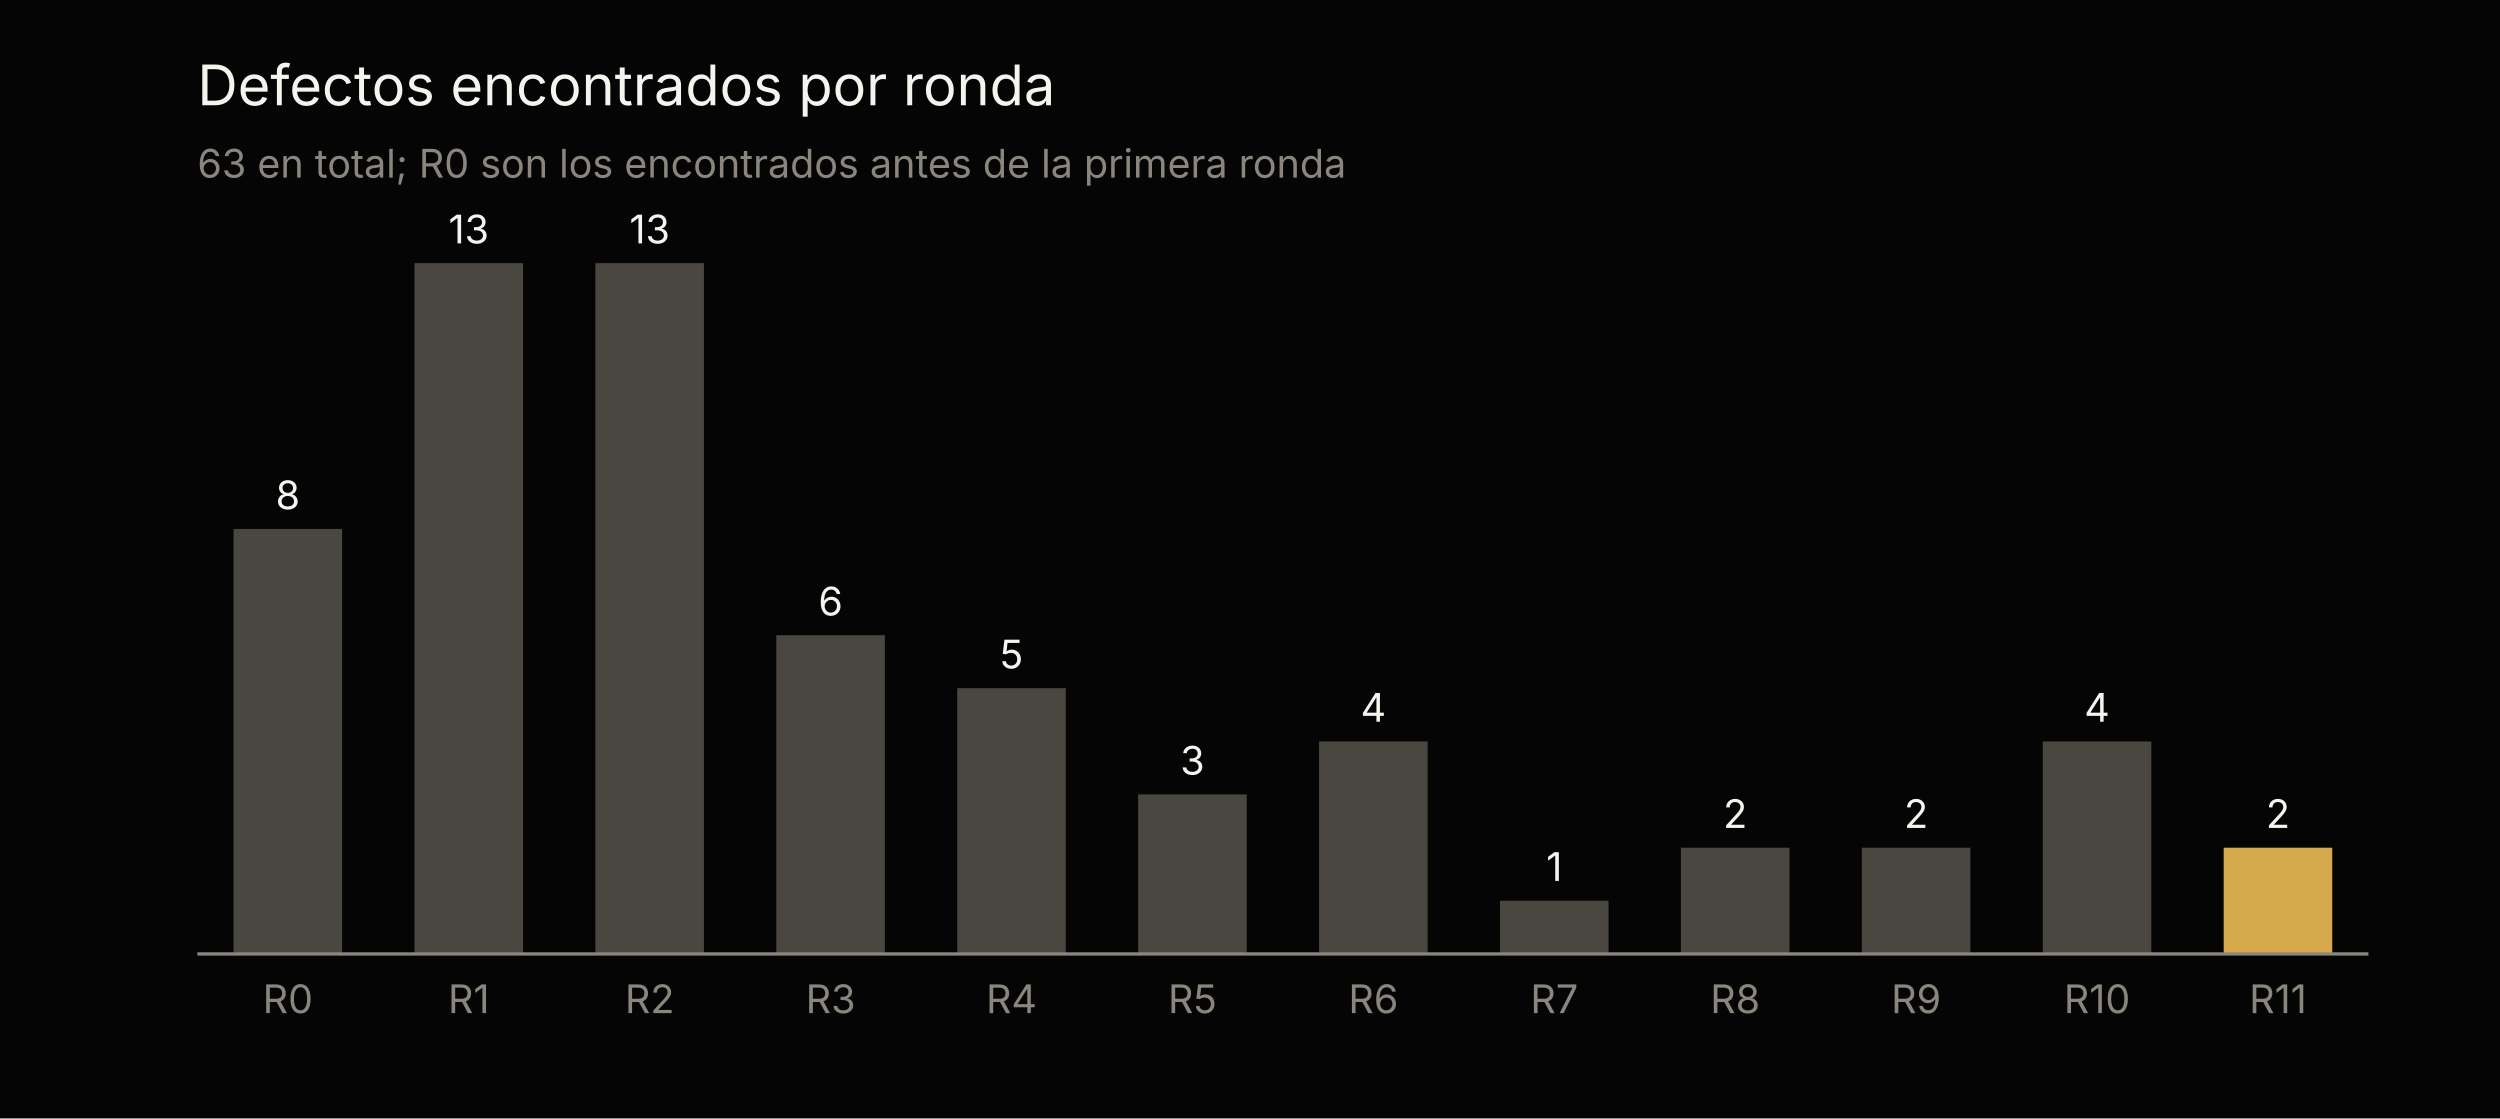
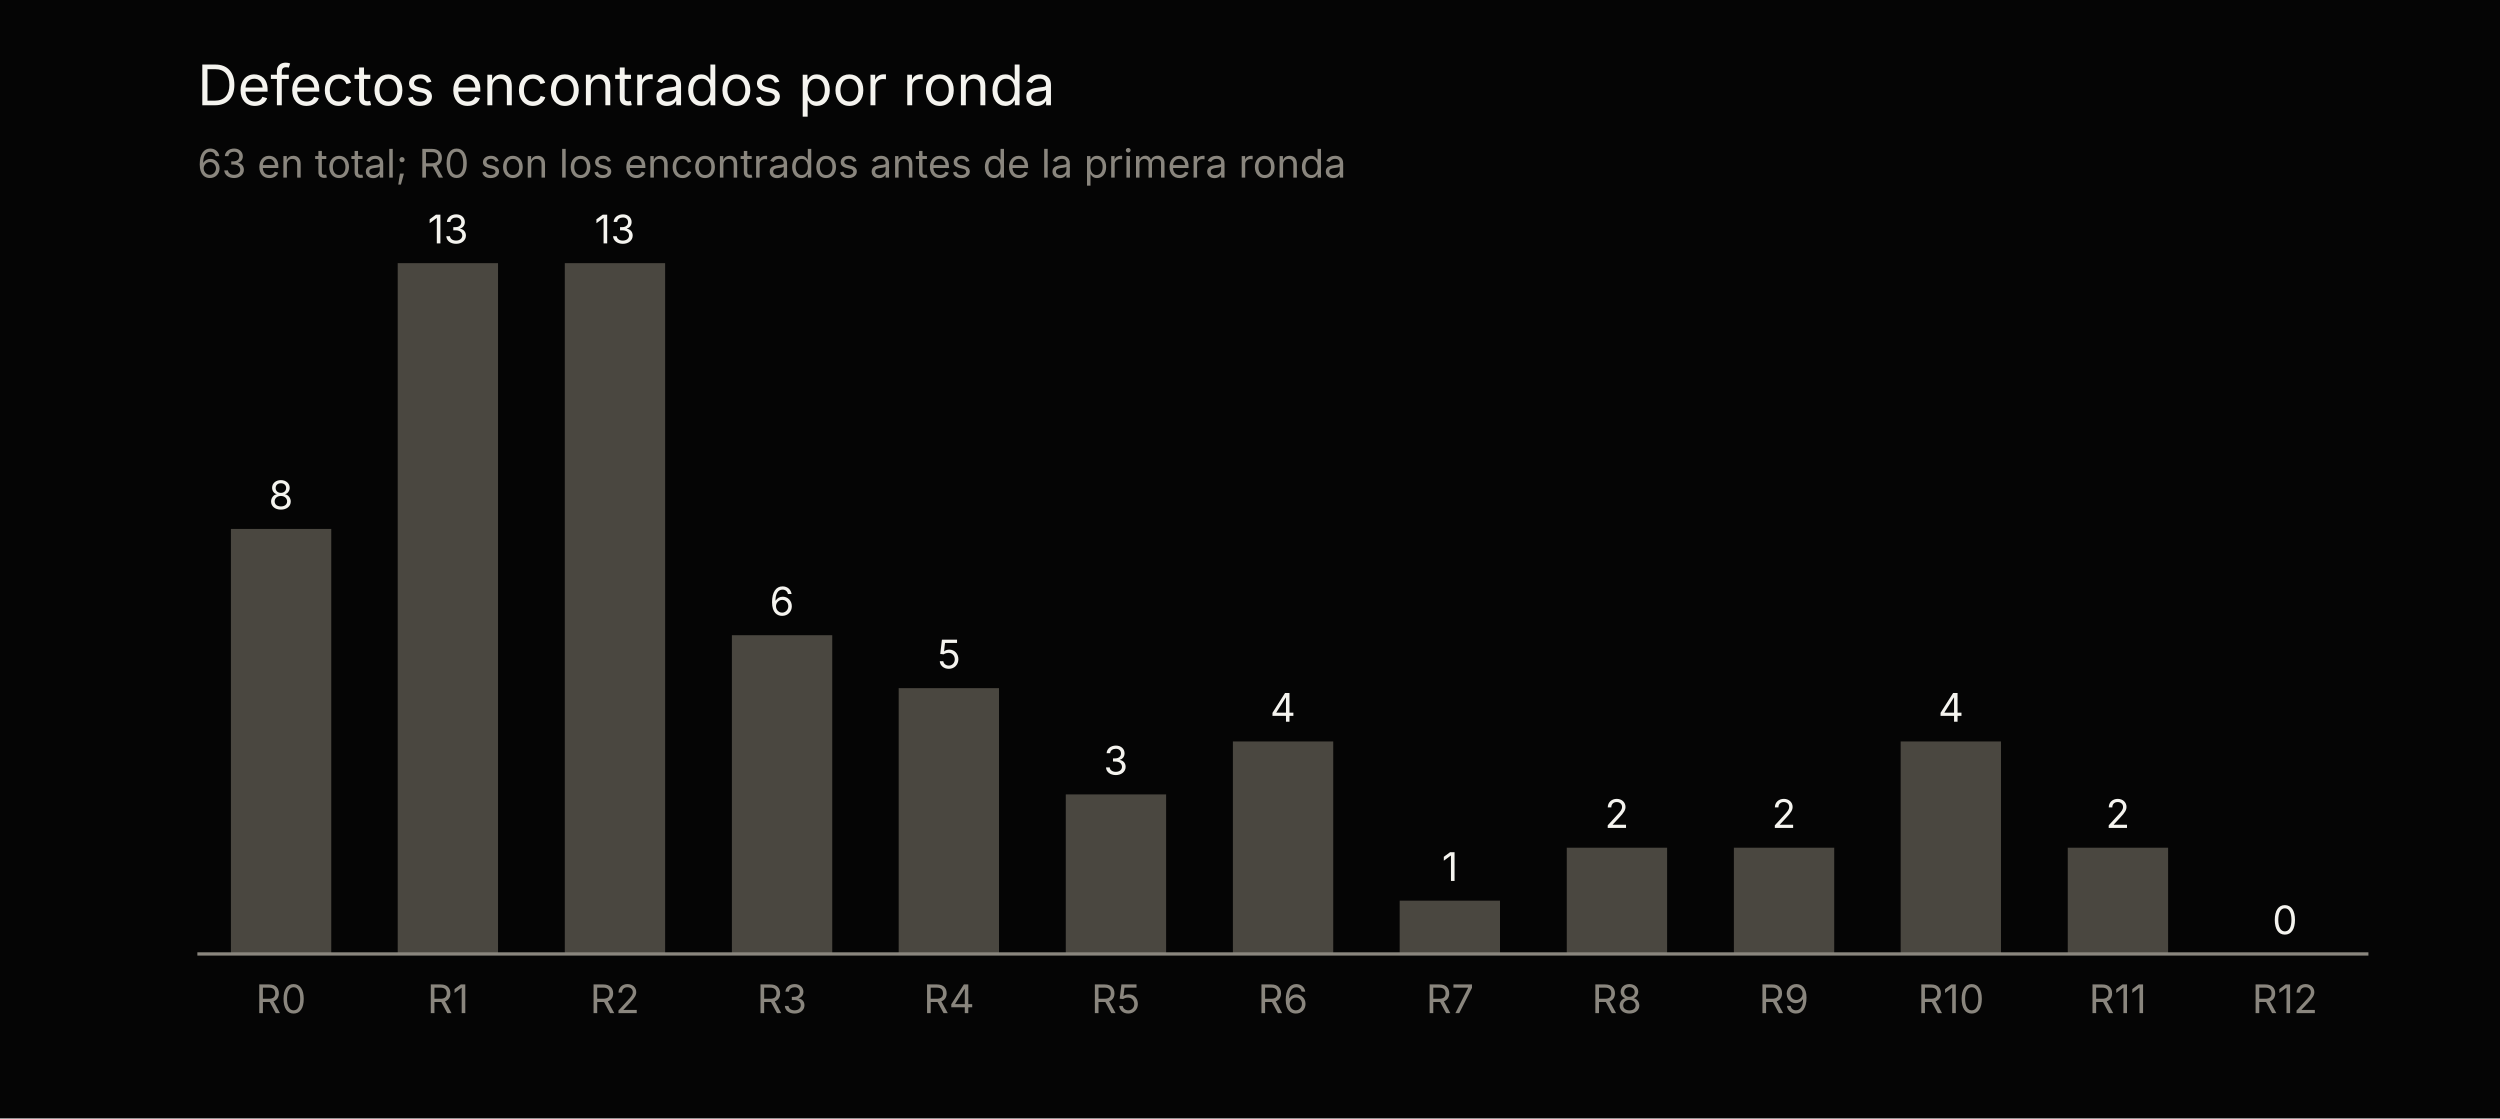
<svg xmlns="http://www.w3.org/2000/svg" viewBox="0 0 760 340" font-family="Inter, Arial, sans-serif" font-size="12">
  <rect width="760" height="340" fill="#050505" />
  <text x="60" y="32" font-size="17" fill="#f5f4ef">Defectos encontrados por ronda</text>
  <text x="60" y="54" fill="#8a867e">63 en total; R0 son los encontrados antes de la primera ronda</text>
-   <rect x="71.0" y="160.8" width="33.0" height="129.2" fill="#4a4740" />
-   <text x="87.5" y="154.8" text-anchor="middle" fill="#f5f4ef">8</text>
-   <text x="87.5" y="308" text-anchor="middle" fill="#8a867e">R0</text>
-   <rect x="126.0" y="80.0" width="33.0" height="210.0" fill="#4a4740" />
-   <text x="142.5" y="74.0" text-anchor="middle" fill="#f5f4ef">13</text>
-   <text x="142.5" y="308" text-anchor="middle" fill="#8a867e">R1</text>
-   <rect x="181.0" y="80.0" width="33.0" height="210.0" fill="#4a4740" />
-   <text x="197.5" y="74.0" text-anchor="middle" fill="#f5f4ef">13</text>
-   <text x="197.5" y="308" text-anchor="middle" fill="#8a867e">R2</text>
-   <rect x="236.0" y="193.1" width="33.0" height="96.9" fill="#4a4740" />
-   <text x="252.5" y="187.1" text-anchor="middle" fill="#f5f4ef">6</text>
-   <text x="252.5" y="308" text-anchor="middle" fill="#8a867e">R3</text>
-   <rect x="291.0" y="209.2" width="33.0" height="80.8" fill="#4a4740" />
-   <text x="307.5" y="203.2" text-anchor="middle" fill="#f5f4ef">5</text>
-   <text x="307.5" y="308" text-anchor="middle" fill="#8a867e">R4</text>
-   <rect x="346.0" y="241.5" width="33.0" height="48.5" fill="#4a4740" />
-   <text x="362.5" y="235.5" text-anchor="middle" fill="#f5f4ef">3</text>
-   <text x="362.5" y="308" text-anchor="middle" fill="#8a867e">R5</text>
-   <rect x="401.0" y="225.4" width="33.0" height="64.6" fill="#4a4740" />
-   <text x="417.5" y="219.4" text-anchor="middle" fill="#f5f4ef">4</text>
-   <text x="417.5" y="308" text-anchor="middle" fill="#8a867e">R6</text>
-   <rect x="456.0" y="273.8" width="33.0" height="16.2" fill="#4a4740" />
-   <text x="472.5" y="267.8" text-anchor="middle" fill="#f5f4ef">1</text>
-   <text x="472.5" y="308" text-anchor="middle" fill="#8a867e">R7</text>
-   <rect x="511.0" y="257.7" width="33.0" height="32.3" fill="#4a4740" />
-   <text x="527.5" y="251.7" text-anchor="middle" fill="#f5f4ef">2</text>
-   <text x="527.5" y="308" text-anchor="middle" fill="#8a867e">R8</text>
-   <rect x="566.0" y="257.7" width="33.0" height="32.3" fill="#4a4740" />
-   <text x="582.5" y="251.7" text-anchor="middle" fill="#f5f4ef">2</text>
-   <text x="582.5" y="308" text-anchor="middle" fill="#8a867e">R9</text>
-   <rect x="621.0" y="225.4" width="33.0" height="64.6" fill="#4a4740" />
-   <text x="637.5" y="219.4" text-anchor="middle" fill="#f5f4ef">4</text>
-   <text x="637.5" y="308" text-anchor="middle" fill="#8a867e">R10</text>
-   <rect x="676.0" y="257.7" width="33.0" height="32.3" fill="#d5a84b" />
-   <text x="692.5" y="251.7" text-anchor="middle" fill="#f5f4ef">2</text>
-   <text x="692.5" y="308" text-anchor="middle" fill="#8a867e">R11</text>
+   <rect x="70.2" y="160.8" width="30.5" height="129.2" fill="#4a4740" />
+   <text x="85.4" y="154.8" text-anchor="middle" fill="#f5f4ef">8</text>
+   <text x="85.4" y="308" text-anchor="middle" fill="#8a867e">R0</text>
+   <rect x="120.9" y="80.0" width="30.5" height="210.0" fill="#4a4740" />
+   <text x="136.2" y="74.0" text-anchor="middle" fill="#f5f4ef">13</text>
+   <text x="136.2" y="308" text-anchor="middle" fill="#8a867e">R1</text>
+   <rect x="171.7" y="80.0" width="30.5" height="210.0" fill="#4a4740" />
+   <text x="186.9" y="74.0" text-anchor="middle" fill="#f5f4ef">13</text>
+   <text x="186.9" y="308" text-anchor="middle" fill="#8a867e">R2</text>
+   <rect x="222.5" y="193.1" width="30.5" height="96.9" fill="#4a4740" />
+   <text x="237.7" y="187.1" text-anchor="middle" fill="#f5f4ef">6</text>
+   <text x="237.7" y="308" text-anchor="middle" fill="#8a867e">R3</text>
+   <rect x="273.2" y="209.2" width="30.5" height="80.8" fill="#4a4740" />
+   <text x="288.5" y="203.2" text-anchor="middle" fill="#f5f4ef">5</text>
+   <text x="288.5" y="308" text-anchor="middle" fill="#8a867e">R4</text>
+   <rect x="324.0" y="241.5" width="30.5" height="48.5" fill="#4a4740" />
+   <text x="339.2" y="235.5" text-anchor="middle" fill="#f5f4ef">3</text>
+   <text x="339.2" y="308" text-anchor="middle" fill="#8a867e">R5</text>
+   <rect x="374.8" y="225.4" width="30.5" height="64.6" fill="#4a4740" />
+   <text x="390.0" y="219.4" text-anchor="middle" fill="#f5f4ef">4</text>
+   <text x="390.0" y="308" text-anchor="middle" fill="#8a867e">R6</text>
+   <rect x="425.5" y="273.8" width="30.5" height="16.2" fill="#4a4740" />
+   <text x="440.8" y="267.8" text-anchor="middle" fill="#f5f4ef">1</text>
+   <text x="440.8" y="308" text-anchor="middle" fill="#8a867e">R7</text>
+   <rect x="476.3" y="257.7" width="30.5" height="32.3" fill="#4a4740" />
+   <text x="491.5" y="251.7" text-anchor="middle" fill="#f5f4ef">2</text>
+   <text x="491.5" y="308" text-anchor="middle" fill="#8a867e">R8</text>
+   <rect x="527.1" y="257.7" width="30.5" height="32.3" fill="#4a4740" />
+   <text x="542.3" y="251.7" text-anchor="middle" fill="#f5f4ef">2</text>
+   <text x="542.3" y="308" text-anchor="middle" fill="#8a867e">R9</text>
+   <rect x="577.8" y="225.4" width="30.5" height="64.6" fill="#4a4740" />
+   <text x="593.1" y="219.4" text-anchor="middle" fill="#f5f4ef">4</text>
+   <text x="593.1" y="308" text-anchor="middle" fill="#8a867e">R10</text>
+   <rect x="628.6" y="257.7" width="30.5" height="32.3" fill="#4a4740" />
+   <text x="643.8" y="251.7" text-anchor="middle" fill="#f5f4ef">2</text>
+   <text x="643.8" y="308" text-anchor="middle" fill="#8a867e">R11</text>
+   <rect x="679.4" y="290.0" width="30.5" height="0.0" fill="#d5a84b" />
+   <text x="694.6" y="284.0" text-anchor="middle" fill="#f5f4ef">0</text>
+   <text x="694.6" y="308" text-anchor="middle" fill="#8a867e">R12</text>
  <line x1="60" x2="720" y1="290" y2="290" stroke="#8a867e" />
</svg>
